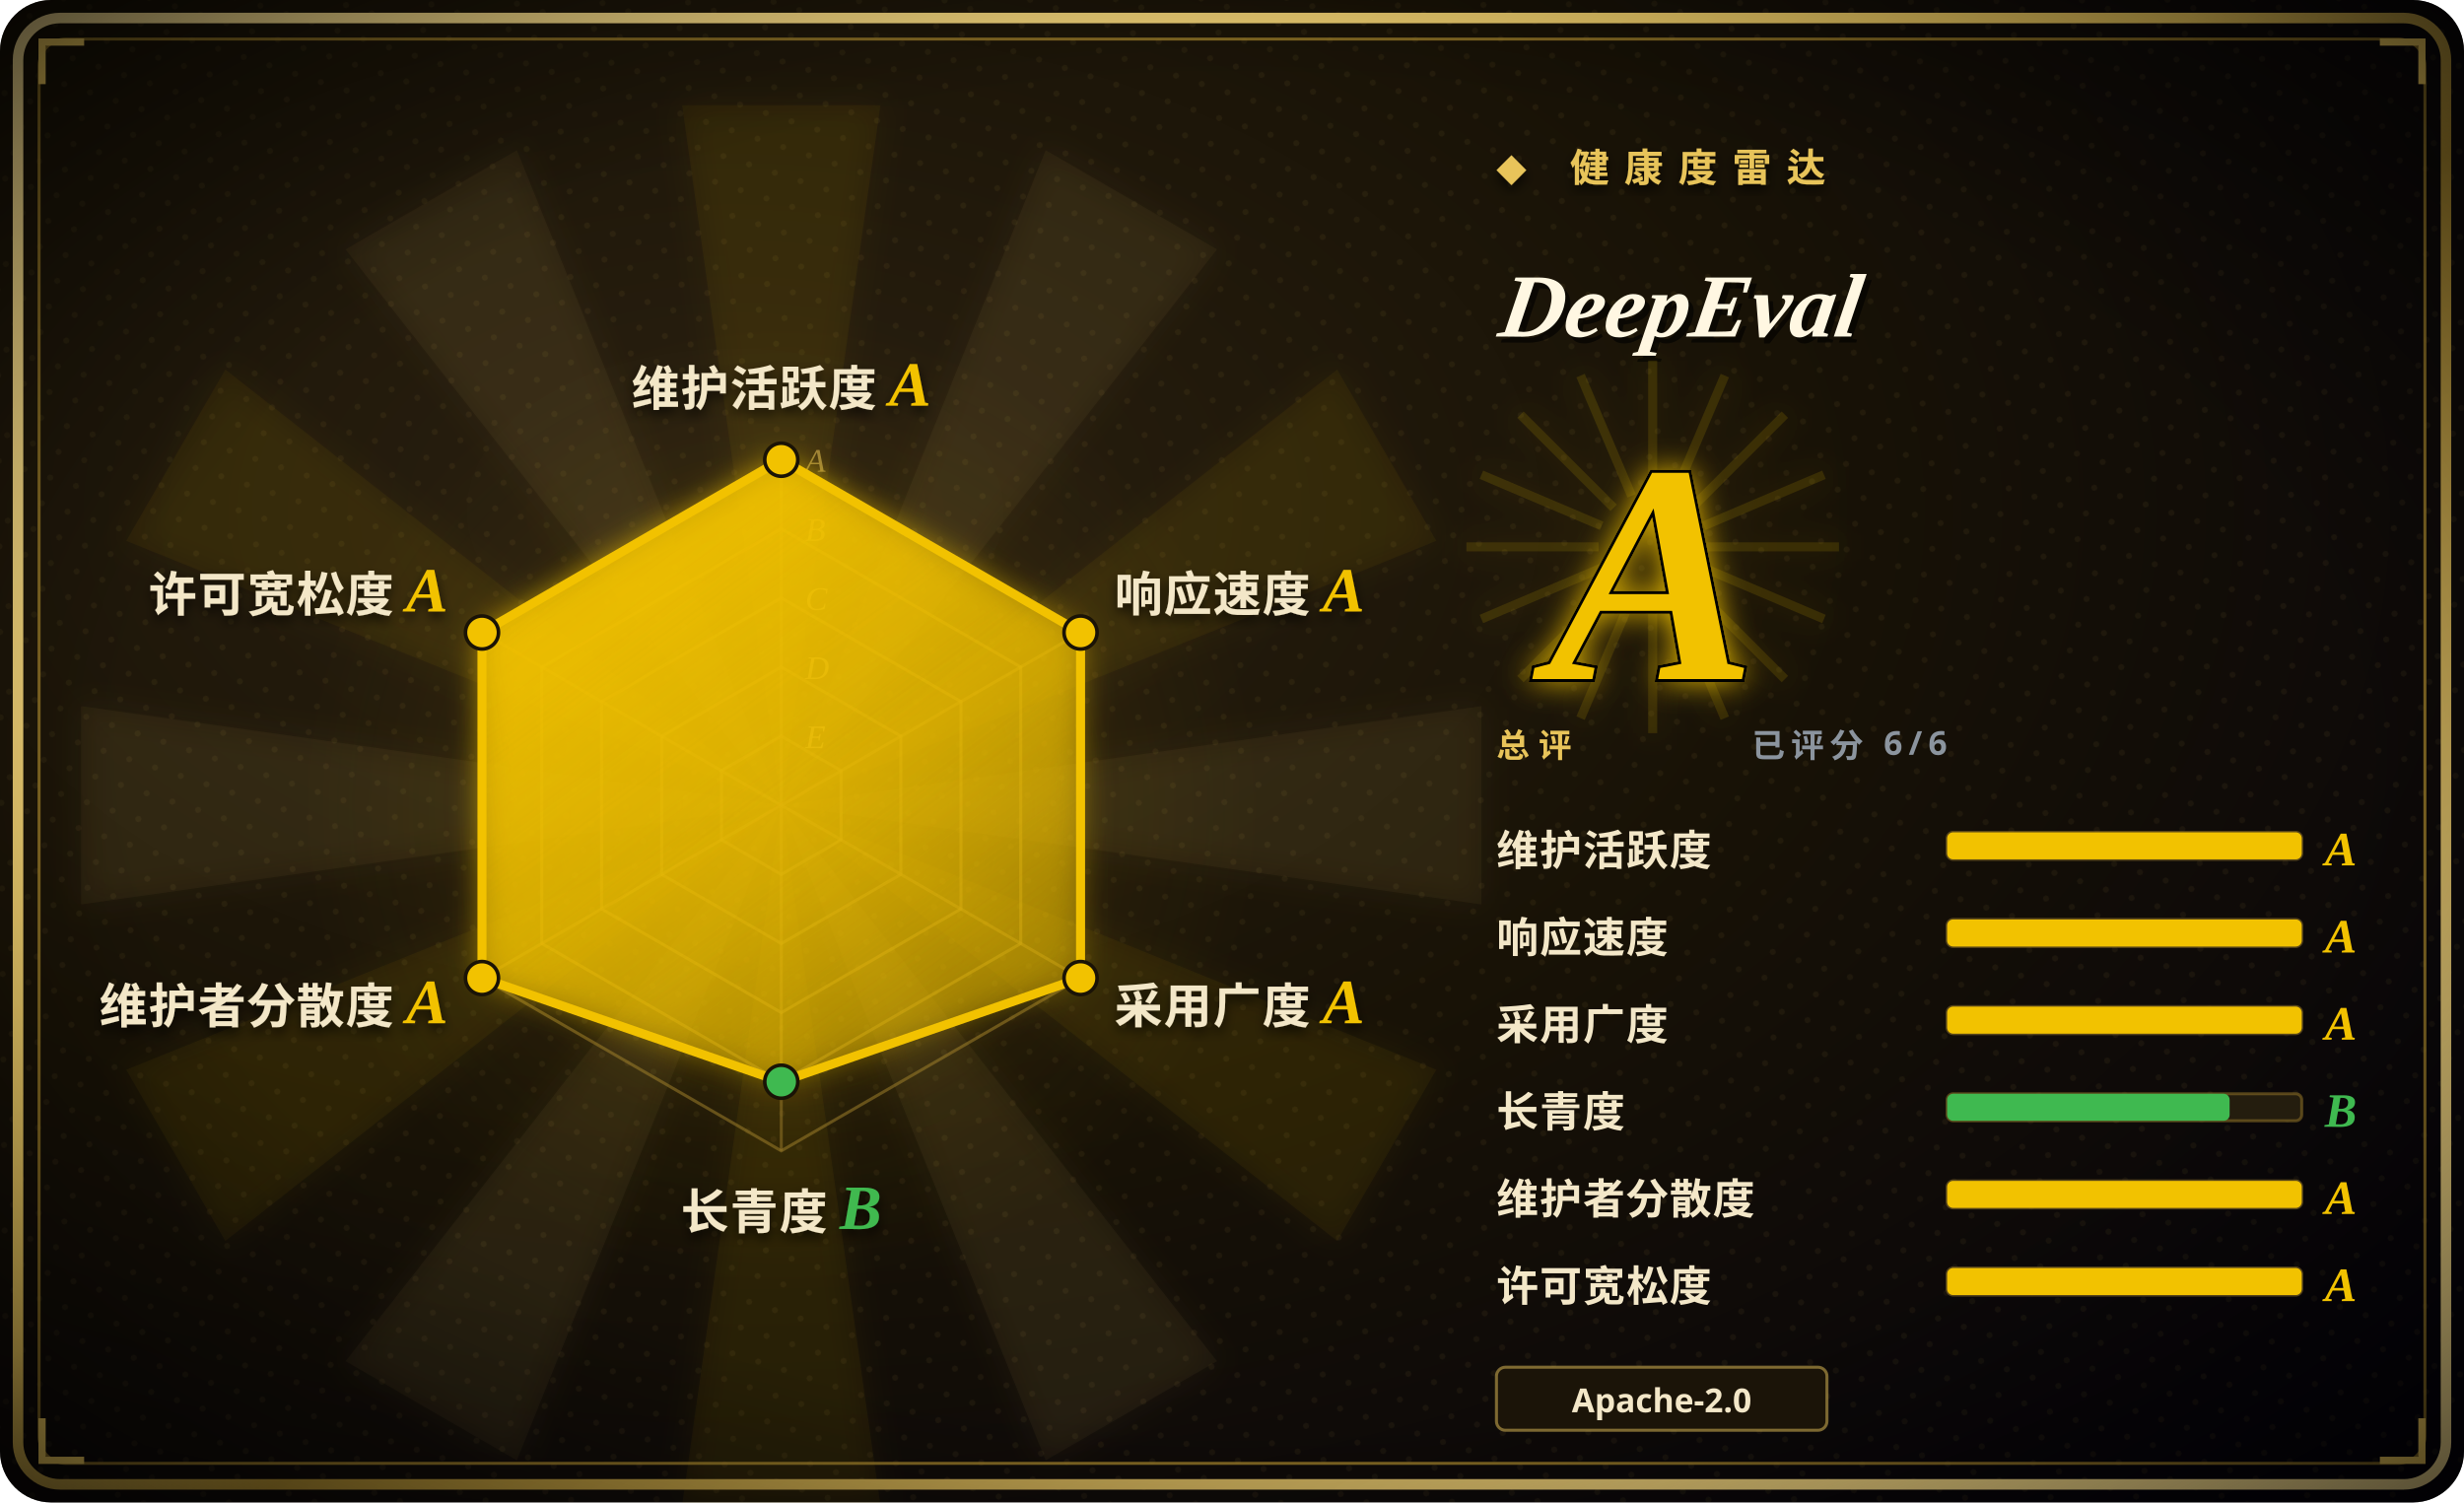
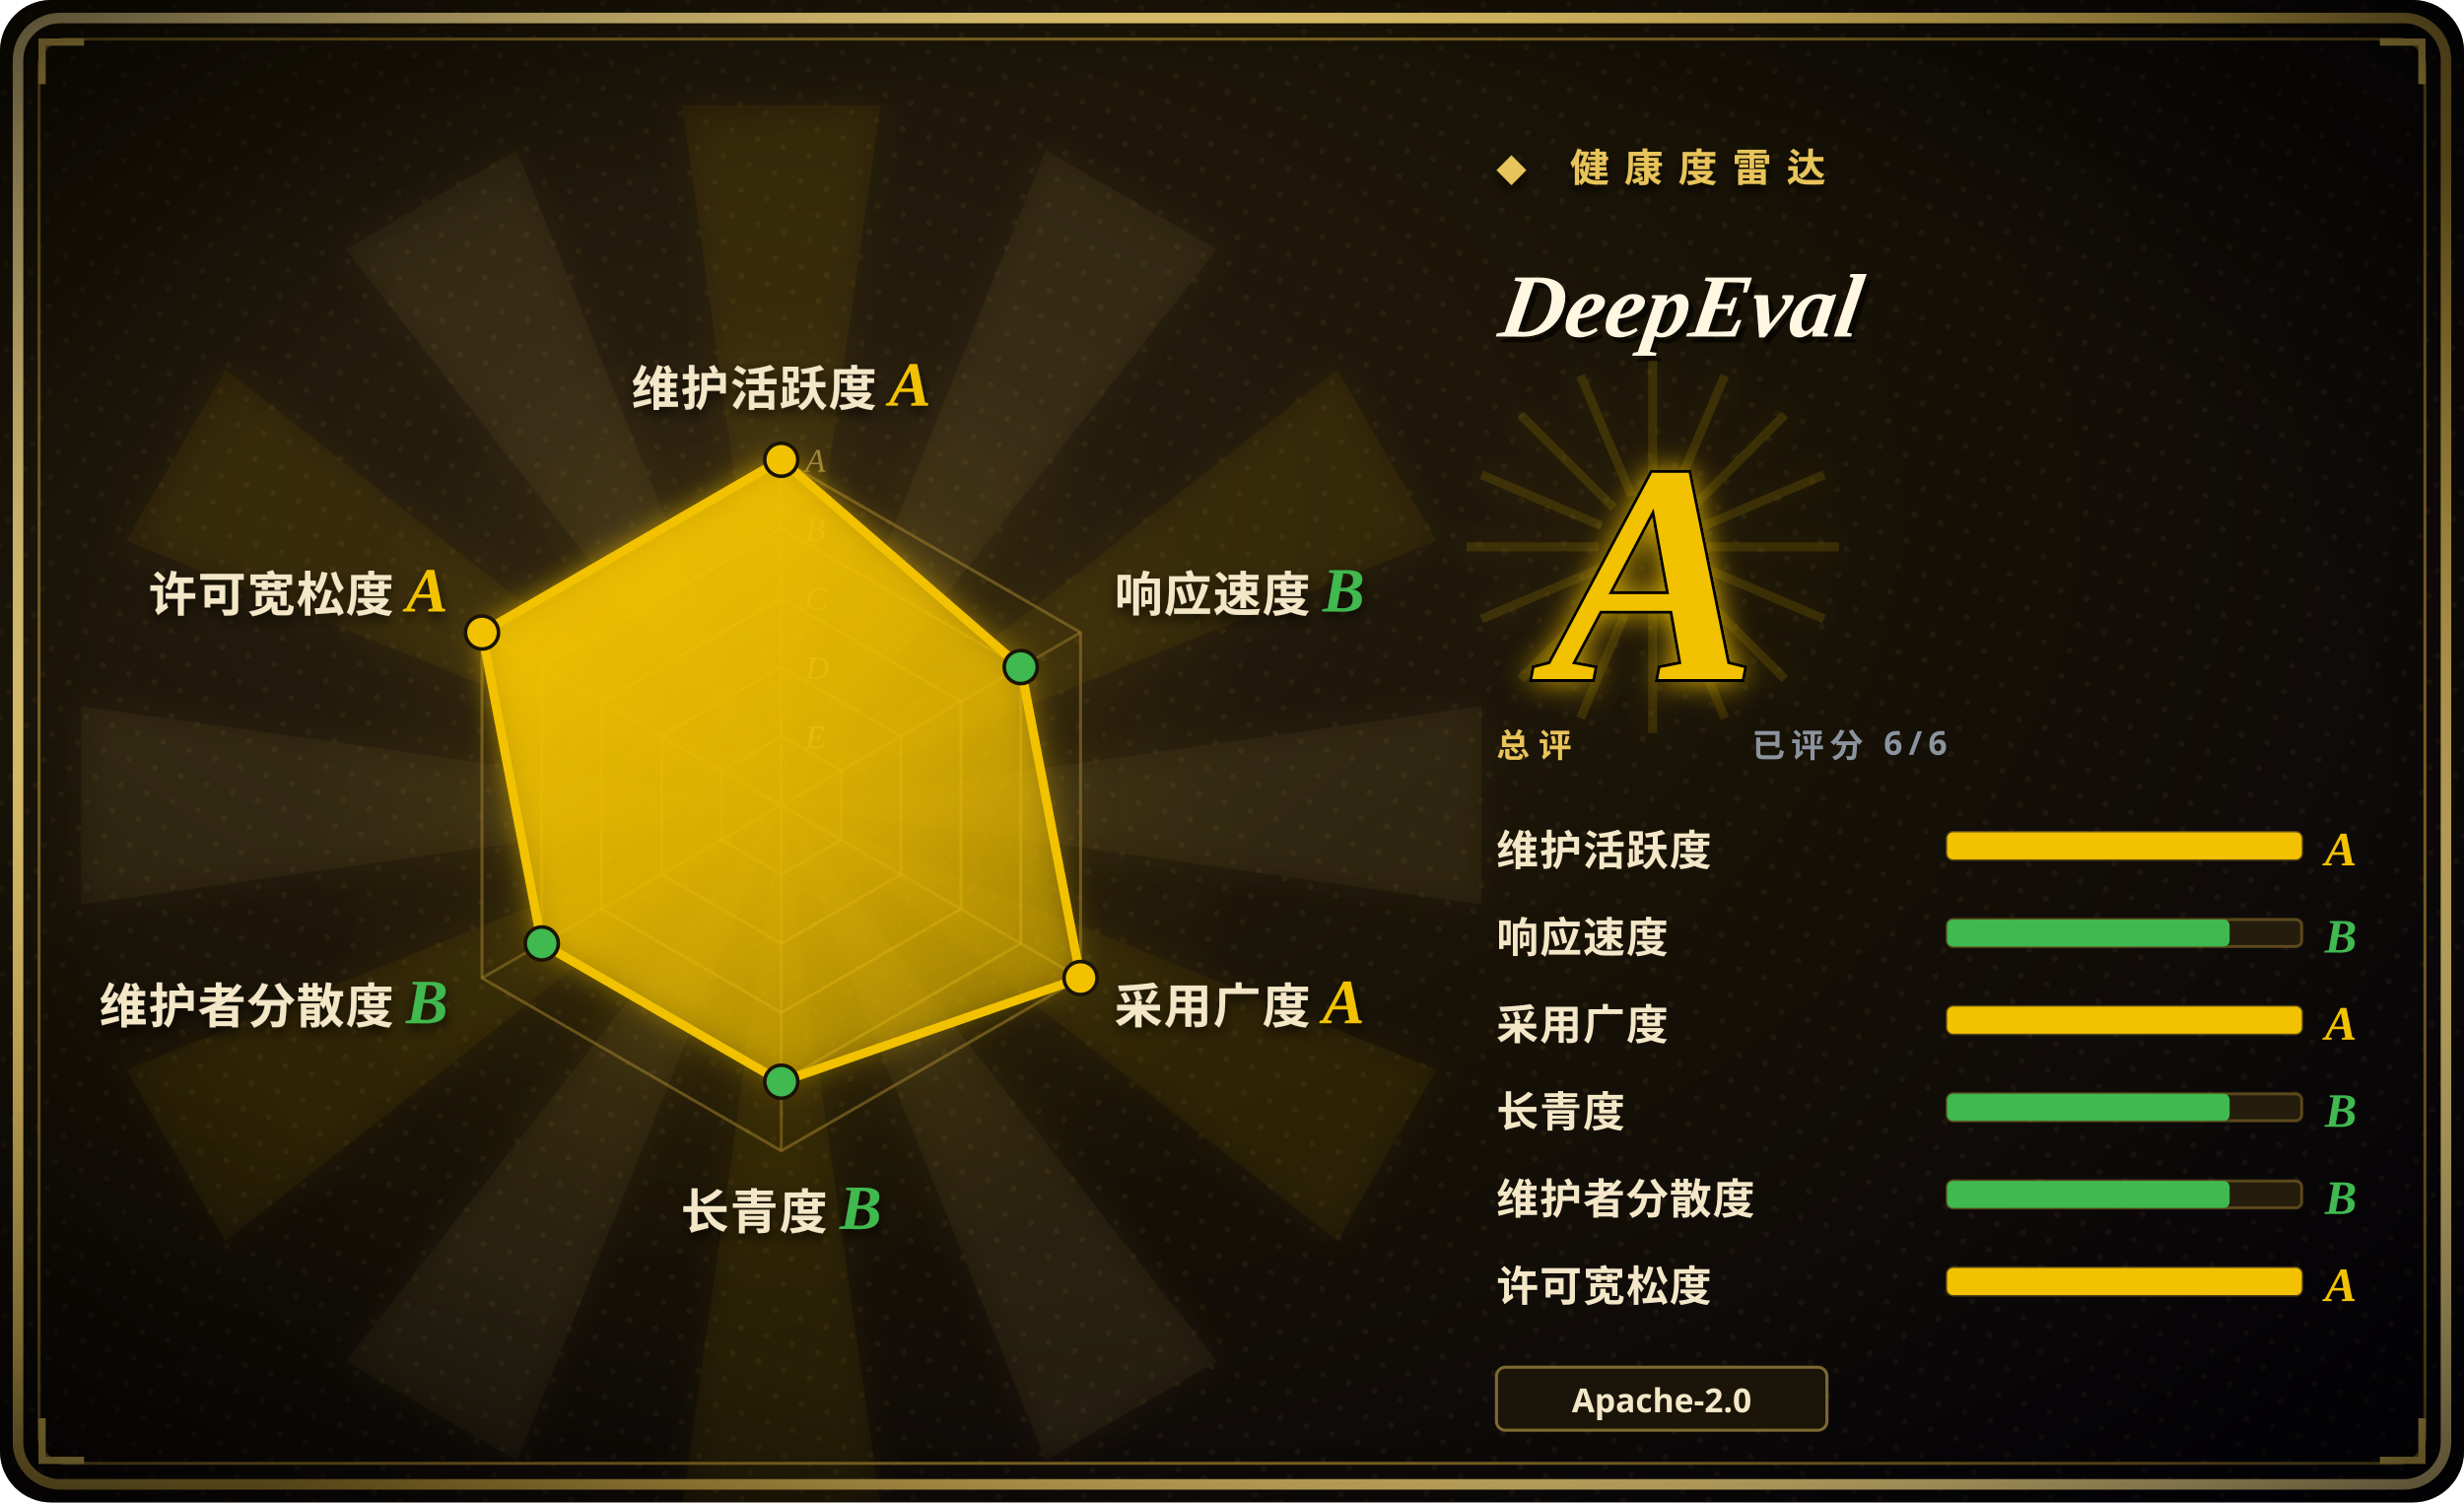
<svg xmlns="http://www.w3.org/2000/svg" width="820" height="500" viewBox="0 0 820 500">
  <defs>
    <radialGradient id="bg" cx="30%" cy="34%" r="90%">
      <stop offset="0%" stop-color="#2a2010" />
      <stop offset="48%" stop-color="#181206" />
      <stop offset="100%" stop-color="#05030a" />
    </radialGradient>
    <radialGradient id="vig" cx="50%" cy="50%" r="72%">
      <stop offset="62%" stop-color="#000000" stop-opacity="0" />
      <stop offset="100%" stop-color="#000000" stop-opacity="0.72" />
    </radialGradient>
    <linearGradient id="frame" x1="0" y1="0" x2="1" y2="1">
      <stop offset="0%" stop-color="#f6dd92" />
      <stop offset="45%" stop-color="#E8C45A" />
      <stop offset="55%" stop-color="#9c7d2a" />
      <stop offset="100%" stop-color="#f6dd92" />
    </linearGradient>
    <linearGradient id="poly" x1="0" y1="0" x2="0.7" y2="1">
      <stop offset="0%" stop-color="#F2C200" stop-opacity="0.92" />
      <stop offset="100%" stop-color="#F2C200" stop-opacity="0.34" />
    </linearGradient>
    <radialGradient id="halo" cx="50%" cy="50%" r="50%">
      <stop offset="0%" stop-color="#F2C200" stop-opacity="0.34" />
      <stop offset="68%" stop-color="#F2C200" stop-opacity="0.04" />
      <stop offset="100%" stop-color="#F2C200" stop-opacity="0" />
    </radialGradient>
    <filter id="glow" x="-60%" y="-60%" width="220%" height="220%">
      <feGaussianBlur stdDeviation="5" result="b" />
      <feMerge>
        <feMergeNode in="b" />
        <feMergeNode in="SourceGraphic" />
      </feMerge>
    </filter>
    <filter id="soft" x="-30%" y="-30%" width="160%" height="160%">
      <feDropShadow dx="0" dy="2" stdDeviation="2" flood-color="#000" flood-opacity="0.7" />
    </filter>
    <pattern id="halftone" width="9" height="9" patternUnits="userSpaceOnUse" patternTransform="rotate(18)">
      <circle cx="2" cy="2" r="1" fill="#E8C45A" fill-opacity="0.06" />
    </pattern>
  </defs>
  <rect width="820" height="500" rx="17" fill="url(#bg)" />
  <rect width="820" height="500" rx="17" fill="url(#halftone)" />
  <g opacity="0.5" filter="url(#glow)">
    <path d="M260,268 L493,235 L493,301 Z" fill="#E8C45A" fill-opacity="0.10" />
    <path d="M260,268 L478,356 L445,413 Z" fill="#F2C200" fill-opacity="0.10" />
    <path d="M260,268 L405,453 L348,486 Z" fill="#E8C45A" fill-opacity="0.10" />
    <path d="M260,268 L293,501 L227,501 Z" fill="#F2C200" fill-opacity="0.10" />
    <path d="M260,268 L172,486 L115,453 Z" fill="#E8C45A" fill-opacity="0.10" />
    <path d="M260,268 L75,413 L42,356 Z" fill="#F2C200" fill-opacity="0.10" />
    <path d="M260,268 L27,301 L27,235 Z" fill="#E8C45A" fill-opacity="0.10" />
    <path d="M260,268 L42,180 L75,123 Z" fill="#F2C200" fill-opacity="0.10" />
    <path d="M260,268 L115,83 L172,50 Z" fill="#E8C45A" fill-opacity="0.10" />
    <path d="M260,268 L227,35 L293,35 Z" fill="#F2C200" fill-opacity="0.10" />
    <path d="M260,268 L348,50 L405,83 Z" fill="#E8C45A" fill-opacity="0.10" />
    <path d="M260,268 L445,123 L478,180 Z" fill="#F2C200" fill-opacity="0.10" />
  </g>
  <circle cx="260" cy="268" r="161" fill="url(#halo)" />
  <rect x="6" y="6" width="808" height="488" rx="14" fill="none" stroke="url(#frame)" stroke-width="3.5" />
  <rect x="13" y="13" width="794" height="474" rx="9" fill="none" stroke="#9c7d2a" stroke-width="1" stroke-opacity="0.8" />
  <path d="M14,28 L14,14 L28,14" fill="none" stroke="#E8C45A" stroke-width="2.4" />
  <path d="M806,28 L806,14 L792,14" fill="none" stroke="#E8C45A" stroke-width="2.4" />
  <path d="M14,472 L14,486 L28,486" fill="none" stroke="#E8C45A" stroke-width="2.4" />
  <path d="M806,472 L806,486 L792,486" fill="none" stroke="#E8C45A" stroke-width="2.4" />
  <rect width="820" height="500" rx="17" fill="url(#vig)" />
  <polygon points="260.0,153.0 359.6,210.5 359.6,325.5 260.0,383.0 160.4,325.5 160.4,210.5" fill="none" stroke="#9c7d2a" stroke-opacity="0.55" stroke-width="1" />
  <polygon points="260.0,176.0 339.7,222.0 339.7,314.0 260.0,360.0 180.3,314.0 180.3,222.0" fill="none" stroke="#9c7d2a" stroke-opacity="0.55" stroke-width="1" />
  <polygon points="260.0,199.0 319.8,233.5 319.8,302.5 260.0,337.0 200.2,302.5 200.2,233.5" fill="none" stroke="#9c7d2a" stroke-opacity="0.55" stroke-width="1" />
  <polygon points="260.0,222.0 299.8,245.0 299.8,291.0 260.0,314.0 220.2,291.0 220.2,245.0" fill="none" stroke="#9c7d2a" stroke-opacity="0.55" stroke-width="1" />
  <polygon points="260.0,245.0 279.9,256.5 279.9,279.5 260.0,291.0 240.1,279.5 240.1,256.5" fill="none" stroke="#9c7d2a" stroke-opacity="0.55" stroke-width="1" />
  <line x1="260" y1="268" x2="260.0" y2="153.0" stroke="#9c7d2a" stroke-opacity="0.5" stroke-width="1" />
  <line x1="260" y1="268" x2="359.6" y2="210.5" stroke="#9c7d2a" stroke-opacity="0.5" stroke-width="1" />
  <line x1="260" y1="268" x2="359.6" y2="325.5" stroke="#9c7d2a" stroke-opacity="0.5" stroke-width="1" />
  <line x1="260" y1="268" x2="260.0" y2="383.0" stroke="#9c7d2a" stroke-opacity="0.5" stroke-width="1" />
  <line x1="260" y1="268" x2="160.4" y2="325.5" stroke="#9c7d2a" stroke-opacity="0.5" stroke-width="1" />
  <line x1="260" y1="268" x2="160.4" y2="210.5" stroke="#9c7d2a" stroke-opacity="0.5" stroke-width="1" />
  <text x="268" y="157.0" font-size="11" font-style="italic" fill="#E8C45A" fill-opacity="0.55" font-family="'Georgia','Times New Roman',serif">A</text>
  <text x="268" y="180.0" font-size="11" font-style="italic" fill="#E8C45A" fill-opacity="0.55" font-family="'Georgia','Times New Roman',serif">B</text>
  <text x="268" y="203.0" font-size="11" font-style="italic" fill="#E8C45A" fill-opacity="0.55" font-family="'Georgia','Times New Roman',serif">C</text>
  <text x="268" y="226.0" font-size="11" font-style="italic" fill="#E8C45A" fill-opacity="0.55" font-family="'Georgia','Times New Roman',serif">D</text>
  <text x="268" y="249.0" font-size="11" font-style="italic" fill="#E8C45A" fill-opacity="0.55" font-family="'Georgia','Times New Roman',serif">E</text>
-   <polygon points="260.0,153.0 359.6,210.5 359.6,325.5 260.0,360.0 160.4,325.5 160.4,210.5" fill="url(#poly)" filter="url(#glow)" />
-   <line x1="260.0" y1="153.0" x2="359.6" y2="210.5" stroke="#F2C200" stroke-width="3" />
-   <line x1="359.6" y1="210.5" x2="359.6" y2="325.5" stroke="#F2C200" stroke-width="3" />
+   <polygon points="260.0,153.0 339.7,222.0 359.6,325.5 260.0,360.0 180.3,314.0 160.4,210.5" fill="url(#poly)" filter="url(#glow)" />
+   <line x1="260.0" y1="153.0" x2="339.7" y2="222.0" stroke="#F2C200" stroke-width="3" />
+   <line x1="339.7" y1="222.0" x2="359.6" y2="325.5" stroke="#F2C200" stroke-width="3" />
  <line x1="359.6" y1="325.5" x2="260.0" y2="360.0" stroke="#F2C200" stroke-width="3" />
-   <line x1="260.0" y1="360.0" x2="160.4" y2="325.5" stroke="#F2C200" stroke-width="3" />
-   <line x1="160.4" y1="325.5" x2="160.4" y2="210.5" stroke="#F2C200" stroke-width="3" />
+   <line x1="260.0" y1="360.0" x2="180.3" y2="314.0" stroke="#F2C200" stroke-width="3" />
+   <line x1="180.3" y1="314.0" x2="160.4" y2="210.5" stroke="#F2C200" stroke-width="3" />
  <line x1="160.4" y1="210.5" x2="260.0" y2="153.0" stroke="#F2C200" stroke-width="3" />
  <circle cx="260.0" cy="153.0" r="5.5" fill="#F2C200" stroke="#1a1306" stroke-width="1.2" />
-   <circle cx="359.6" cy="210.5" r="5.5" fill="#F2C200" stroke="#1a1306" stroke-width="1.2" />
+   <circle cx="339.7" cy="222.0" r="5.5" fill="#3FB950" stroke="#1a1306" stroke-width="1.2" />
  <circle cx="359.6" cy="325.5" r="5.5" fill="#F2C200" stroke="#1a1306" stroke-width="1.2" />
  <circle cx="260.0" cy="360.0" r="5.5" fill="#3FB950" stroke="#1a1306" stroke-width="1.2" />
-   <circle cx="160.4" cy="325.5" r="5.5" fill="#F2C200" stroke="#1a1306" stroke-width="1.2" />
+   <circle cx="180.3" cy="314.0" r="5.5" fill="#3FB950" stroke="#1a1306" stroke-width="1.2" />
  <circle cx="160.4" cy="210.5" r="5.5" fill="#F2C200" stroke="#1a1306" stroke-width="1.2" />
  <text x="260.0" y="135.0" font-size="16" font-weight="900" fill="#f3e7c8" text-anchor="middle" font-family="'PingFang SC','Hiragino Sans GB','Heiti SC','Microsoft YaHei',sans-serif" letter-spacing="0.4" filter="url(#soft)">维护活跃度 <tspan fill="#F2C200" font-family="'Georgia','Times New Roman',serif" font-style="italic" font-size="21">A</tspan>
  </text>
-   <text x="370.9" y="203.5" font-size="16" font-weight="900" fill="#f3e7c8" text-anchor="start" font-family="'PingFang SC','Hiragino Sans GB','Heiti SC','Microsoft YaHei',sans-serif" letter-spacing="0.4" filter="url(#soft)">响应速度 <tspan fill="#F2C200" font-family="'Georgia','Times New Roman',serif" font-style="italic" font-size="21">A</tspan>
+   <text x="370.9" y="203.5" font-size="16" font-weight="900" fill="#f3e7c8" text-anchor="start" font-family="'PingFang SC','Hiragino Sans GB','Heiti SC','Microsoft YaHei',sans-serif" letter-spacing="0.4" filter="url(#soft)">响应速度 <tspan fill="#3FB950" font-family="'Georgia','Times New Roman',serif" font-style="italic" font-size="21">B</tspan>
  </text>
  <text x="370.9" y="340.5" font-size="16" font-weight="900" fill="#f3e7c8" text-anchor="start" font-family="'PingFang SC','Hiragino Sans GB','Heiti SC','Microsoft YaHei',sans-serif" letter-spacing="0.4" filter="url(#soft)">采用广度 <tspan fill="#F2C200" font-family="'Georgia','Times New Roman',serif" font-style="italic" font-size="21">A</tspan>
  </text>
  <text x="260.0" y="409.0" font-size="16" font-weight="900" fill="#f3e7c8" text-anchor="middle" font-family="'PingFang SC','Hiragino Sans GB','Heiti SC','Microsoft YaHei',sans-serif" letter-spacing="0.4" filter="url(#soft)">长青度 <tspan fill="#3FB950" font-family="'Georgia','Times New Roman',serif" font-style="italic" font-size="21">B</tspan>
  </text>
-   <text x="149.1" y="340.5" font-size="16" font-weight="900" fill="#f3e7c8" text-anchor="end" font-family="'PingFang SC','Hiragino Sans GB','Heiti SC','Microsoft YaHei',sans-serif" letter-spacing="0.4" filter="url(#soft)">维护者分散度 <tspan fill="#F2C200" font-family="'Georgia','Times New Roman',serif" font-style="italic" font-size="21">A</tspan>
+   <text x="149.1" y="340.5" font-size="16" font-weight="900" fill="#f3e7c8" text-anchor="end" font-family="'PingFang SC','Hiragino Sans GB','Heiti SC','Microsoft YaHei',sans-serif" letter-spacing="0.4" filter="url(#soft)">维护者分散度 <tspan fill="#3FB950" font-family="'Georgia','Times New Roman',serif" font-style="italic" font-size="21">B</tspan>
  </text>
  <text x="149.1" y="203.5" font-size="16" font-weight="900" fill="#f3e7c8" text-anchor="end" font-family="'PingFang SC','Hiragino Sans GB','Heiti SC','Microsoft YaHei',sans-serif" letter-spacing="0.4" filter="url(#soft)">许可宽松度 <tspan fill="#F2C200" font-family="'Georgia','Times New Roman',serif" font-style="italic" font-size="21">A</tspan>
  </text>
  <text x="498" y="60" font-size="13" letter-spacing="5" fill="#E8C45A" font-weight="900" font-family="'PingFang SC','Hiragino Sans GB','Heiti SC','Microsoft YaHei',sans-serif" filter="url(#soft)">◆ 健康度雷达</text>
  <g transform="translate(498,112) skewX(-9)">
    <text x="2" y="2" font-size="30" font-weight="900" font-style="italic" fill="#000" fill-opacity="0.6" font-family="'Georgia','Times New Roman',serif">DeepEval</text>
    <text x="0" y="0" font-size="30" font-weight="900" font-style="italic" fill="#fff7e2" font-family="'Georgia','Times New Roman',serif">DeepEval</text>
  </g>
  <line x1="498" y1="124" x2="648" y2="124" stroke="url(#frame)" stroke-width="2" />
  <g opacity="0.85" filter="url(#glow)">
    <line x1="568" y1="182" x2="612" y2="182" stroke="#F2C200" stroke-opacity="0.16" stroke-width="3" />
    <line x1="567" y1="189" x2="607" y2="206" stroke="#F2C200" stroke-opacity="0.16" stroke-width="3" />
    <line x1="563" y1="195" x2="594" y2="226" stroke="#F2C200" stroke-opacity="0.16" stroke-width="3" />
    <line x1="557" y1="199" x2="574" y2="239" stroke="#F2C200" stroke-opacity="0.16" stroke-width="3" />
    <line x1="550" y1="200" x2="550" y2="244" stroke="#F2C200" stroke-opacity="0.16" stroke-width="3" />
    <line x1="543" y1="199" x2="526" y2="239" stroke="#F2C200" stroke-opacity="0.16" stroke-width="3" />
    <line x1="537" y1="195" x2="506" y2="226" stroke="#F2C200" stroke-opacity="0.16" stroke-width="3" />
    <line x1="533" y1="189" x2="493" y2="206" stroke="#F2C200" stroke-opacity="0.16" stroke-width="3" />
    <line x1="532" y1="182" x2="488" y2="182" stroke="#F2C200" stroke-opacity="0.16" stroke-width="3" />
    <line x1="533" y1="175" x2="493" y2="158" stroke="#F2C200" stroke-opacity="0.16" stroke-width="3" />
    <line x1="537" y1="169" x2="506" y2="138" stroke="#F2C200" stroke-opacity="0.16" stroke-width="3" />
    <line x1="543" y1="165" x2="526" y2="125" stroke="#F2C200" stroke-opacity="0.16" stroke-width="3" />
    <line x1="550" y1="164" x2="550" y2="120" stroke="#F2C200" stroke-opacity="0.16" stroke-width="3" />
    <line x1="557" y1="165" x2="574" y2="125" stroke="#F2C200" stroke-opacity="0.16" stroke-width="3" />
    <line x1="563" y1="169" x2="594" y2="138" stroke="#F2C200" stroke-opacity="0.16" stroke-width="3" />
    <line x1="567" y1="175" x2="607" y2="158" stroke="#F2C200" stroke-opacity="0.16" stroke-width="3" />
  </g>
  <text x="550" y="226" font-size="104" font-weight="900" font-style="italic" text-anchor="middle" fill="#F2C200" stroke="#000" stroke-width="2" paint-order="stroke" font-family="'Georgia','Times New Roman',serif" filter="url(#glow)">A</text>
  <text x="498" y="252" font-size="11" letter-spacing="3" fill="#E8C45A" font-family="'PingFang SC','Hiragino Sans GB','Heiti SC','Microsoft YaHei',sans-serif" font-weight="900">总评</text>
  <text x="648" y="252" font-size="11" letter-spacing="2" fill="#8B949E" font-family="'PingFang SC','Hiragino Sans GB','Heiti SC','Microsoft YaHei',sans-serif" font-weight="900" text-anchor="end">已评分 6/6</text>
  <text x="498" y="288" font-size="14" font-weight="900" fill="#f3e7c8" font-family="'PingFang SC','Hiragino Sans GB','Heiti SC','Microsoft YaHei',sans-serif" letter-spacing="0.4">维护活跃度</text>
  <rect x="648" y="277" width="118" height="9" rx="2" fill="#241d0e" stroke="#9c7d2a" stroke-opacity="0.5" />
  <rect x="648" y="277" width="118" height="9" rx="2" fill="#F2C200" />
  <text x="779" y="288" font-size="16" font-weight="900" font-style="italic" fill="#F2C200" font-family="'Georgia','Times New Roman',serif" text-anchor="middle">A</text>
  <text x="498" y="317" font-size="14" font-weight="900" fill="#f3e7c8" font-family="'PingFang SC','Hiragino Sans GB','Heiti SC','Microsoft YaHei',sans-serif" letter-spacing="0.4">响应速度</text>
  <rect x="648" y="306" width="118" height="9" rx="2" fill="#241d0e" stroke="#9c7d2a" stroke-opacity="0.5" />
-   <rect x="648" y="306" width="118" height="9" rx="2" fill="#F2C200" />
-   <text x="779" y="317" font-size="16" font-weight="900" font-style="italic" fill="#F2C200" font-family="'Georgia','Times New Roman',serif" text-anchor="middle">A</text>
+   <rect x="648" y="306" width="94" height="9" rx="2" fill="#3FB950" />
+   <text x="779" y="317" font-size="16" font-weight="900" font-style="italic" fill="#3FB950" font-family="'Georgia','Times New Roman',serif" text-anchor="middle">B</text>
  <text x="498" y="346" font-size="14" font-weight="900" fill="#f3e7c8" font-family="'PingFang SC','Hiragino Sans GB','Heiti SC','Microsoft YaHei',sans-serif" letter-spacing="0.4">采用广度</text>
  <rect x="648" y="335" width="118" height="9" rx="2" fill="#241d0e" stroke="#9c7d2a" stroke-opacity="0.5" />
  <rect x="648" y="335" width="118" height="9" rx="2" fill="#F2C200" />
  <text x="779" y="346" font-size="16" font-weight="900" font-style="italic" fill="#F2C200" font-family="'Georgia','Times New Roman',serif" text-anchor="middle">A</text>
  <text x="498" y="375" font-size="14" font-weight="900" fill="#f3e7c8" font-family="'PingFang SC','Hiragino Sans GB','Heiti SC','Microsoft YaHei',sans-serif" letter-spacing="0.4">长青度</text>
  <rect x="648" y="364" width="118" height="9" rx="2" fill="#241d0e" stroke="#9c7d2a" stroke-opacity="0.5" />
  <rect x="648" y="364" width="94" height="9" rx="2" fill="#3FB950" />
  <text x="779" y="375" font-size="16" font-weight="900" font-style="italic" fill="#3FB950" font-family="'Georgia','Times New Roman',serif" text-anchor="middle">B</text>
  <text x="498" y="404" font-size="14" font-weight="900" fill="#f3e7c8" font-family="'PingFang SC','Hiragino Sans GB','Heiti SC','Microsoft YaHei',sans-serif" letter-spacing="0.4">维护者分散度</text>
  <rect x="648" y="393" width="118" height="9" rx="2" fill="#241d0e" stroke="#9c7d2a" stroke-opacity="0.5" />
-   <rect x="648" y="393" width="118" height="9" rx="2" fill="#F2C200" />
-   <text x="779" y="404" font-size="16" font-weight="900" font-style="italic" fill="#F2C200" font-family="'Georgia','Times New Roman',serif" text-anchor="middle">A</text>
+   <rect x="648" y="393" width="94" height="9" rx="2" fill="#3FB950" />
+   <text x="779" y="404" font-size="16" font-weight="900" font-style="italic" fill="#3FB950" font-family="'Georgia','Times New Roman',serif" text-anchor="middle">B</text>
  <text x="498" y="433" font-size="14" font-weight="900" fill="#f3e7c8" font-family="'PingFang SC','Hiragino Sans GB','Heiti SC','Microsoft YaHei',sans-serif" letter-spacing="0.4">许可宽松度</text>
  <rect x="648" y="422" width="118" height="9" rx="2" fill="#241d0e" stroke="#9c7d2a" stroke-opacity="0.5" />
  <rect x="648" y="422" width="118" height="9" rx="2" fill="#F2C200" />
  <text x="779" y="433" font-size="16" font-weight="900" font-style="italic" fill="#F2C200" font-family="'Georgia','Times New Roman',serif" text-anchor="middle">A</text>
  <rect x="498" y="455" width="110" height="21" rx="3" fill="#1b1408" stroke="#E8C45A" stroke-opacity="0.5" />
  <text x="553.0" y="470" font-size="11" font-weight="700" fill="#f3e7c8" text-anchor="middle" font-family="'PingFang SC','Hiragino Sans GB','Heiti SC','Microsoft YaHei',sans-serif">Apache-2.0</text>
</svg>
